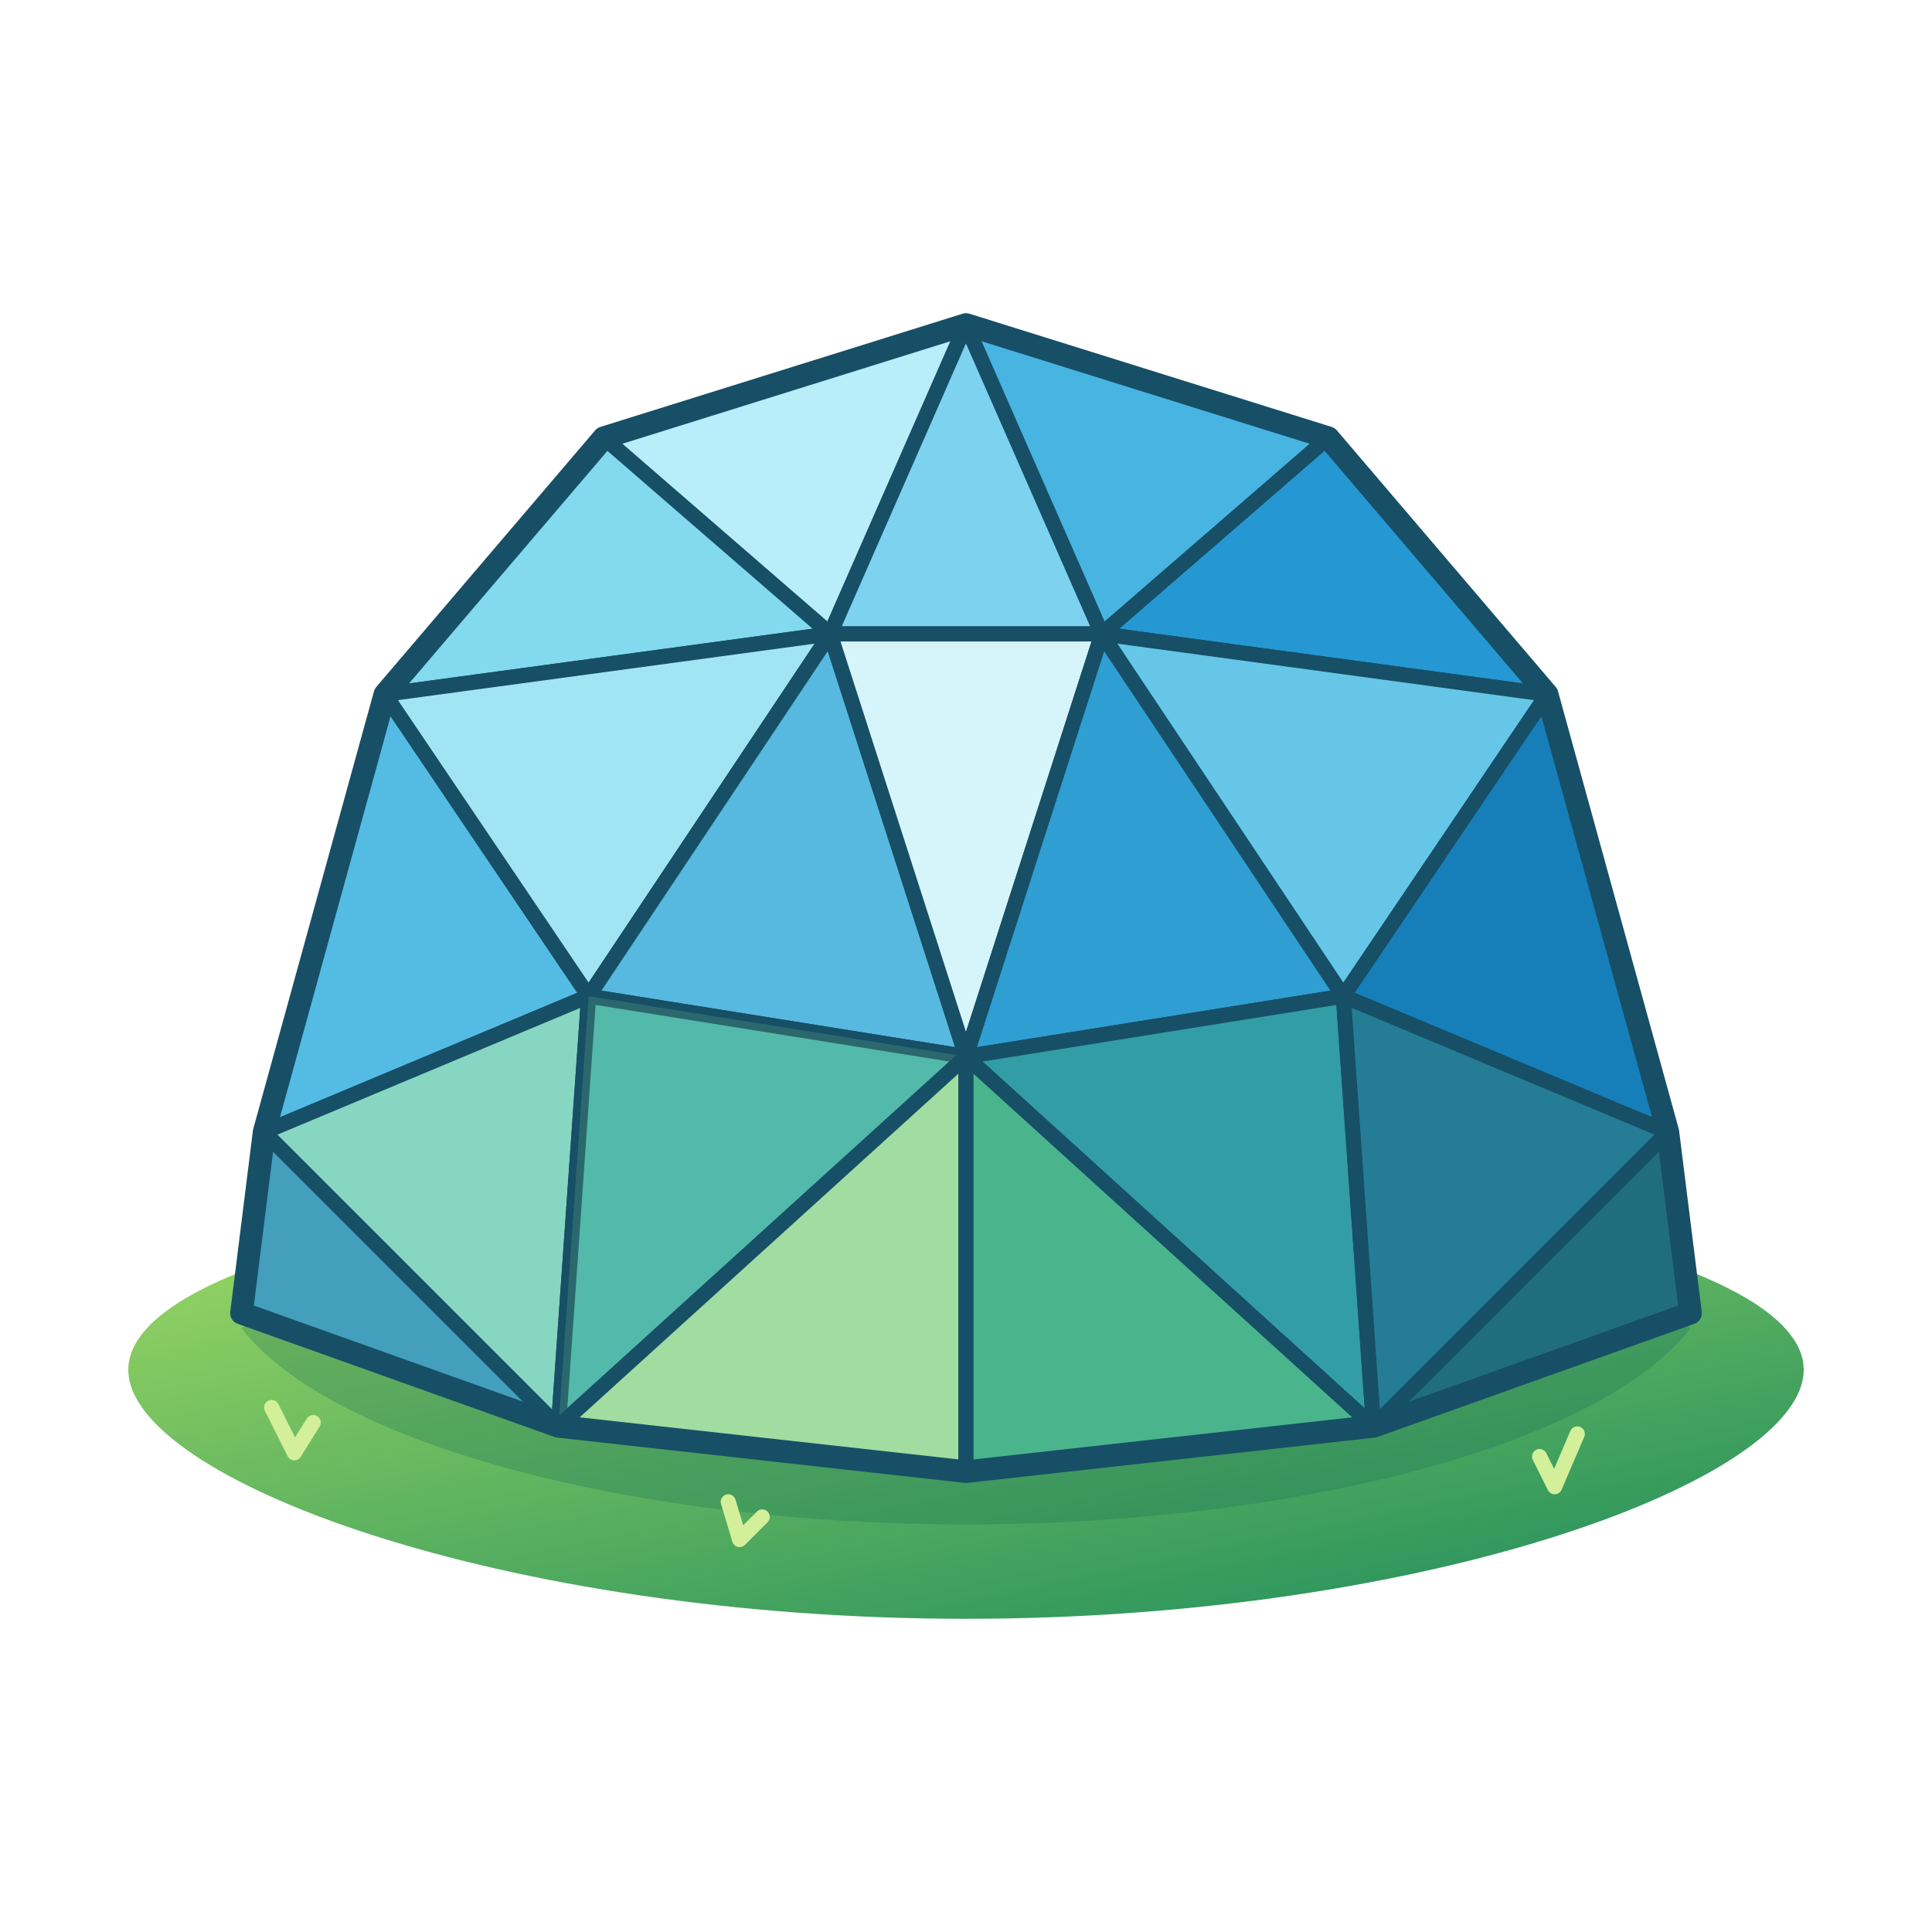
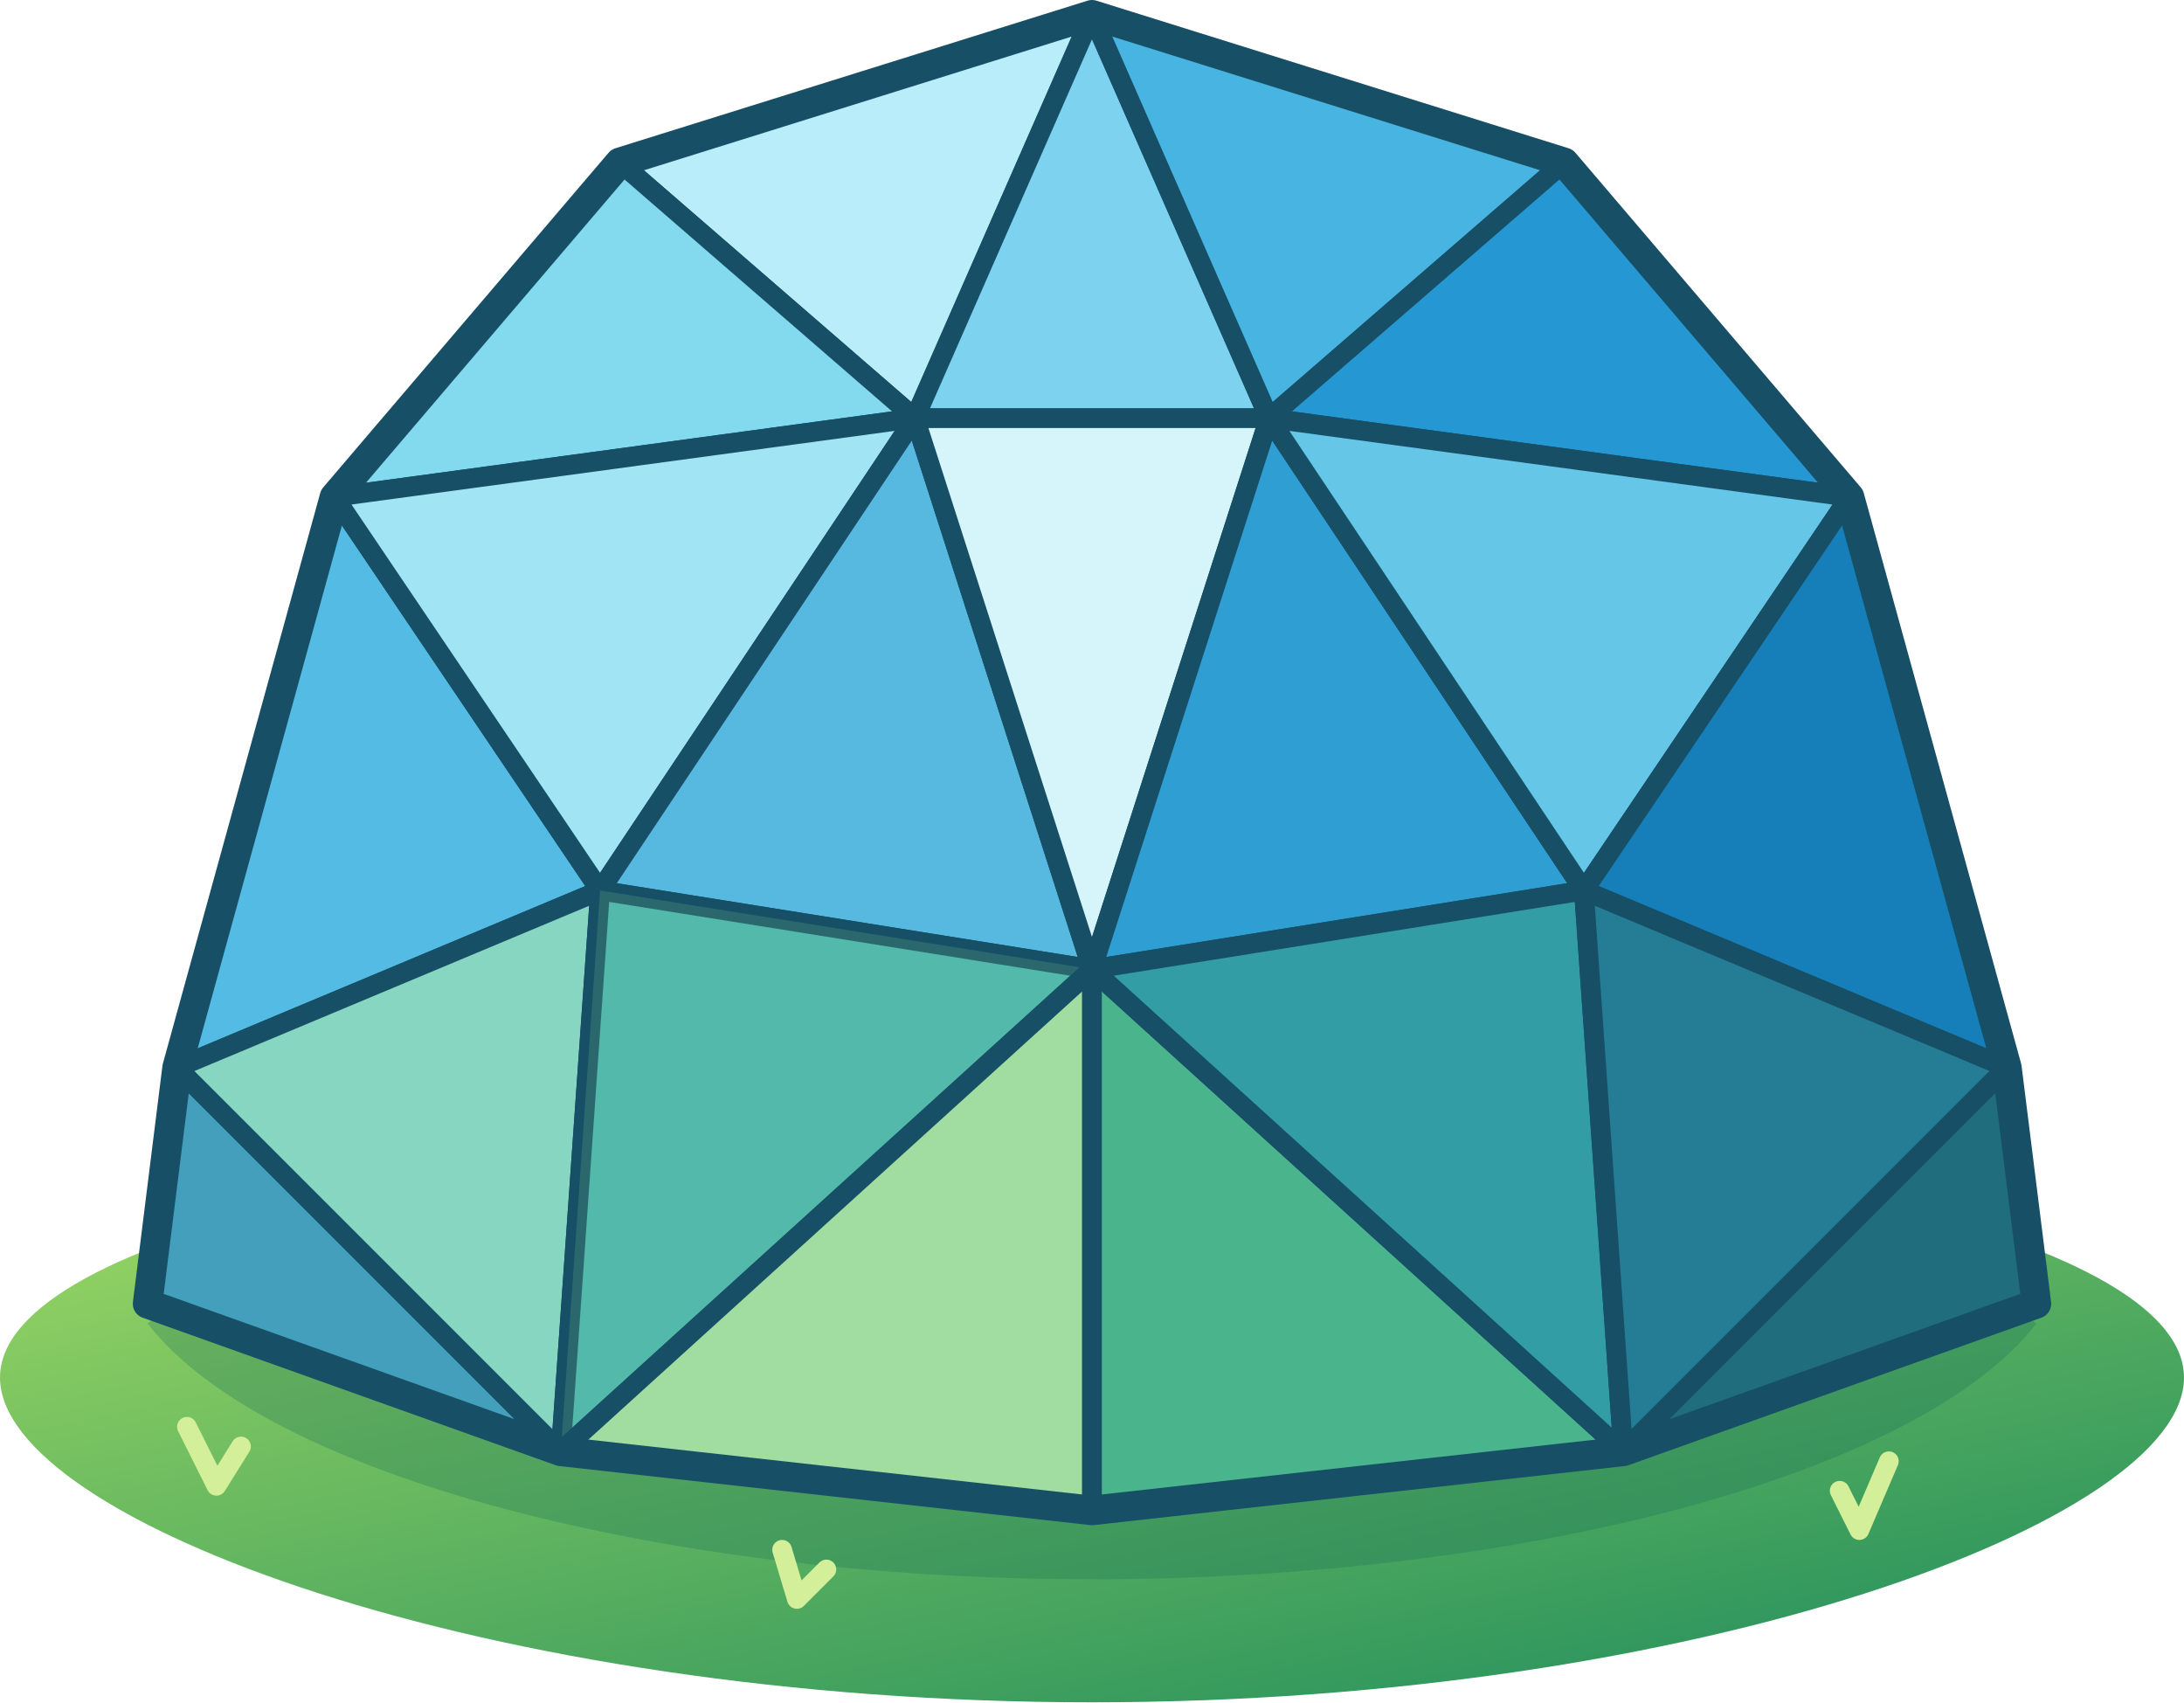
- <svg xmlns="http://www.w3.org/2000/svg" width="512" height="512" viewBox="0 0 512 512" role="img" aria-labelledby="title desc">
+ <svg xmlns="http://www.w3.org/2000/svg" width="444" height="346" viewBox="34 83 444 346" role="img" aria-labelledby="title desc">
  <defs>
    <linearGradient id="grass" x1="0" y1="0" x2="0.8" y2="1">
      <stop stop-color="#a3dc63" />
      <stop offset="1" stop-color="#28925d" />
    </linearGradient>
  </defs>
  <path fill="url(#grass)" d="M34 363C34 334 133 312 256 312s222 22 222 51-99 66-222 66S34 392 34 363Z" />
  <path fill="#176c55" opacity=".28" d="M64 352c31-23 113-36 192-36s161 13 192 36c-24 31-105 52-192 52S88 383 64 352Z" />
  <g stroke="#174f66" stroke-width="4" stroke-linejoin="round">
    <path fill="#b9edfa" d="m256 86-96 30 60 52Z" />
    <path fill="#7cd2ef" d="m256 86-36 82h72Z" />
    <path fill="#48b4e2" d="m256 86 36 82 60-52Z" />
    <path fill="#83d9ee" d="m160 116-58 68 118-16Z" />
    <path fill="#2598d3" d="m352 116-60 52 118 16Z" />
    <path fill="#54bce4" d="m102 184-32 116 86-36Z" />
    <path fill="#a1e4f3" d="m102 184 54 80 64-96Z" />
    <path fill="#58b9e0" d="m220 168-64 96 100 16Z" />
    <path fill="#d6f5fa" d="m220 168 36 112 36-112Z" />
    <path fill="#2f9ed2" d="m292 168-36 112 100-16Z" />
    <path fill="#65c6e7" d="m292 168 64 96 54-80Z" />
    <path fill="#167fb9" d="m410 184-54 80 86 36Z" />
    <path fill="#439fbc" d="m70 300-6 48 84 30Z" />
    <path fill="#87d6c1" d="m70 300 78 78 8-114Z" />
    <path fill="#48b4b2" d="m156 264-8 114 108-98Z" />
    <path fill="#7ccc8d" d="m156 264 100 16-108 98Z" opacity=".2" stroke="none" />
    <path fill="#a1dda0" d="m256 280-108 98 108 12Z" />
    <path fill="#4ab48d" d="m256 280 0 110 108-12Z" />
    <path fill="#329da5" d="m256 280 108 98-8-114Z" />
    <path fill="#247d94" d="m356 264 8 114 78-78Z" />
    <path fill="#206d7d" d="m442 300-78 78 84-30Z" />
  </g>
  <path fill="none" stroke="#174f66" stroke-width="6" stroke-linejoin="round" d="m256 86-96 30-58 68-32 116-6 48 84 30 108 12 108-12 84-30-6-48-32-116-58-68Z" />
  <g fill="none" stroke="#d3ef99" stroke-width="4" stroke-linecap="round" stroke-linejoin="round">
    <path d="m78 385-6-12m6 12 5-8m329 17 6-14m-6 14-4-8m-212 22-3-10m3 10 6-6" />
  </g>
</svg>
